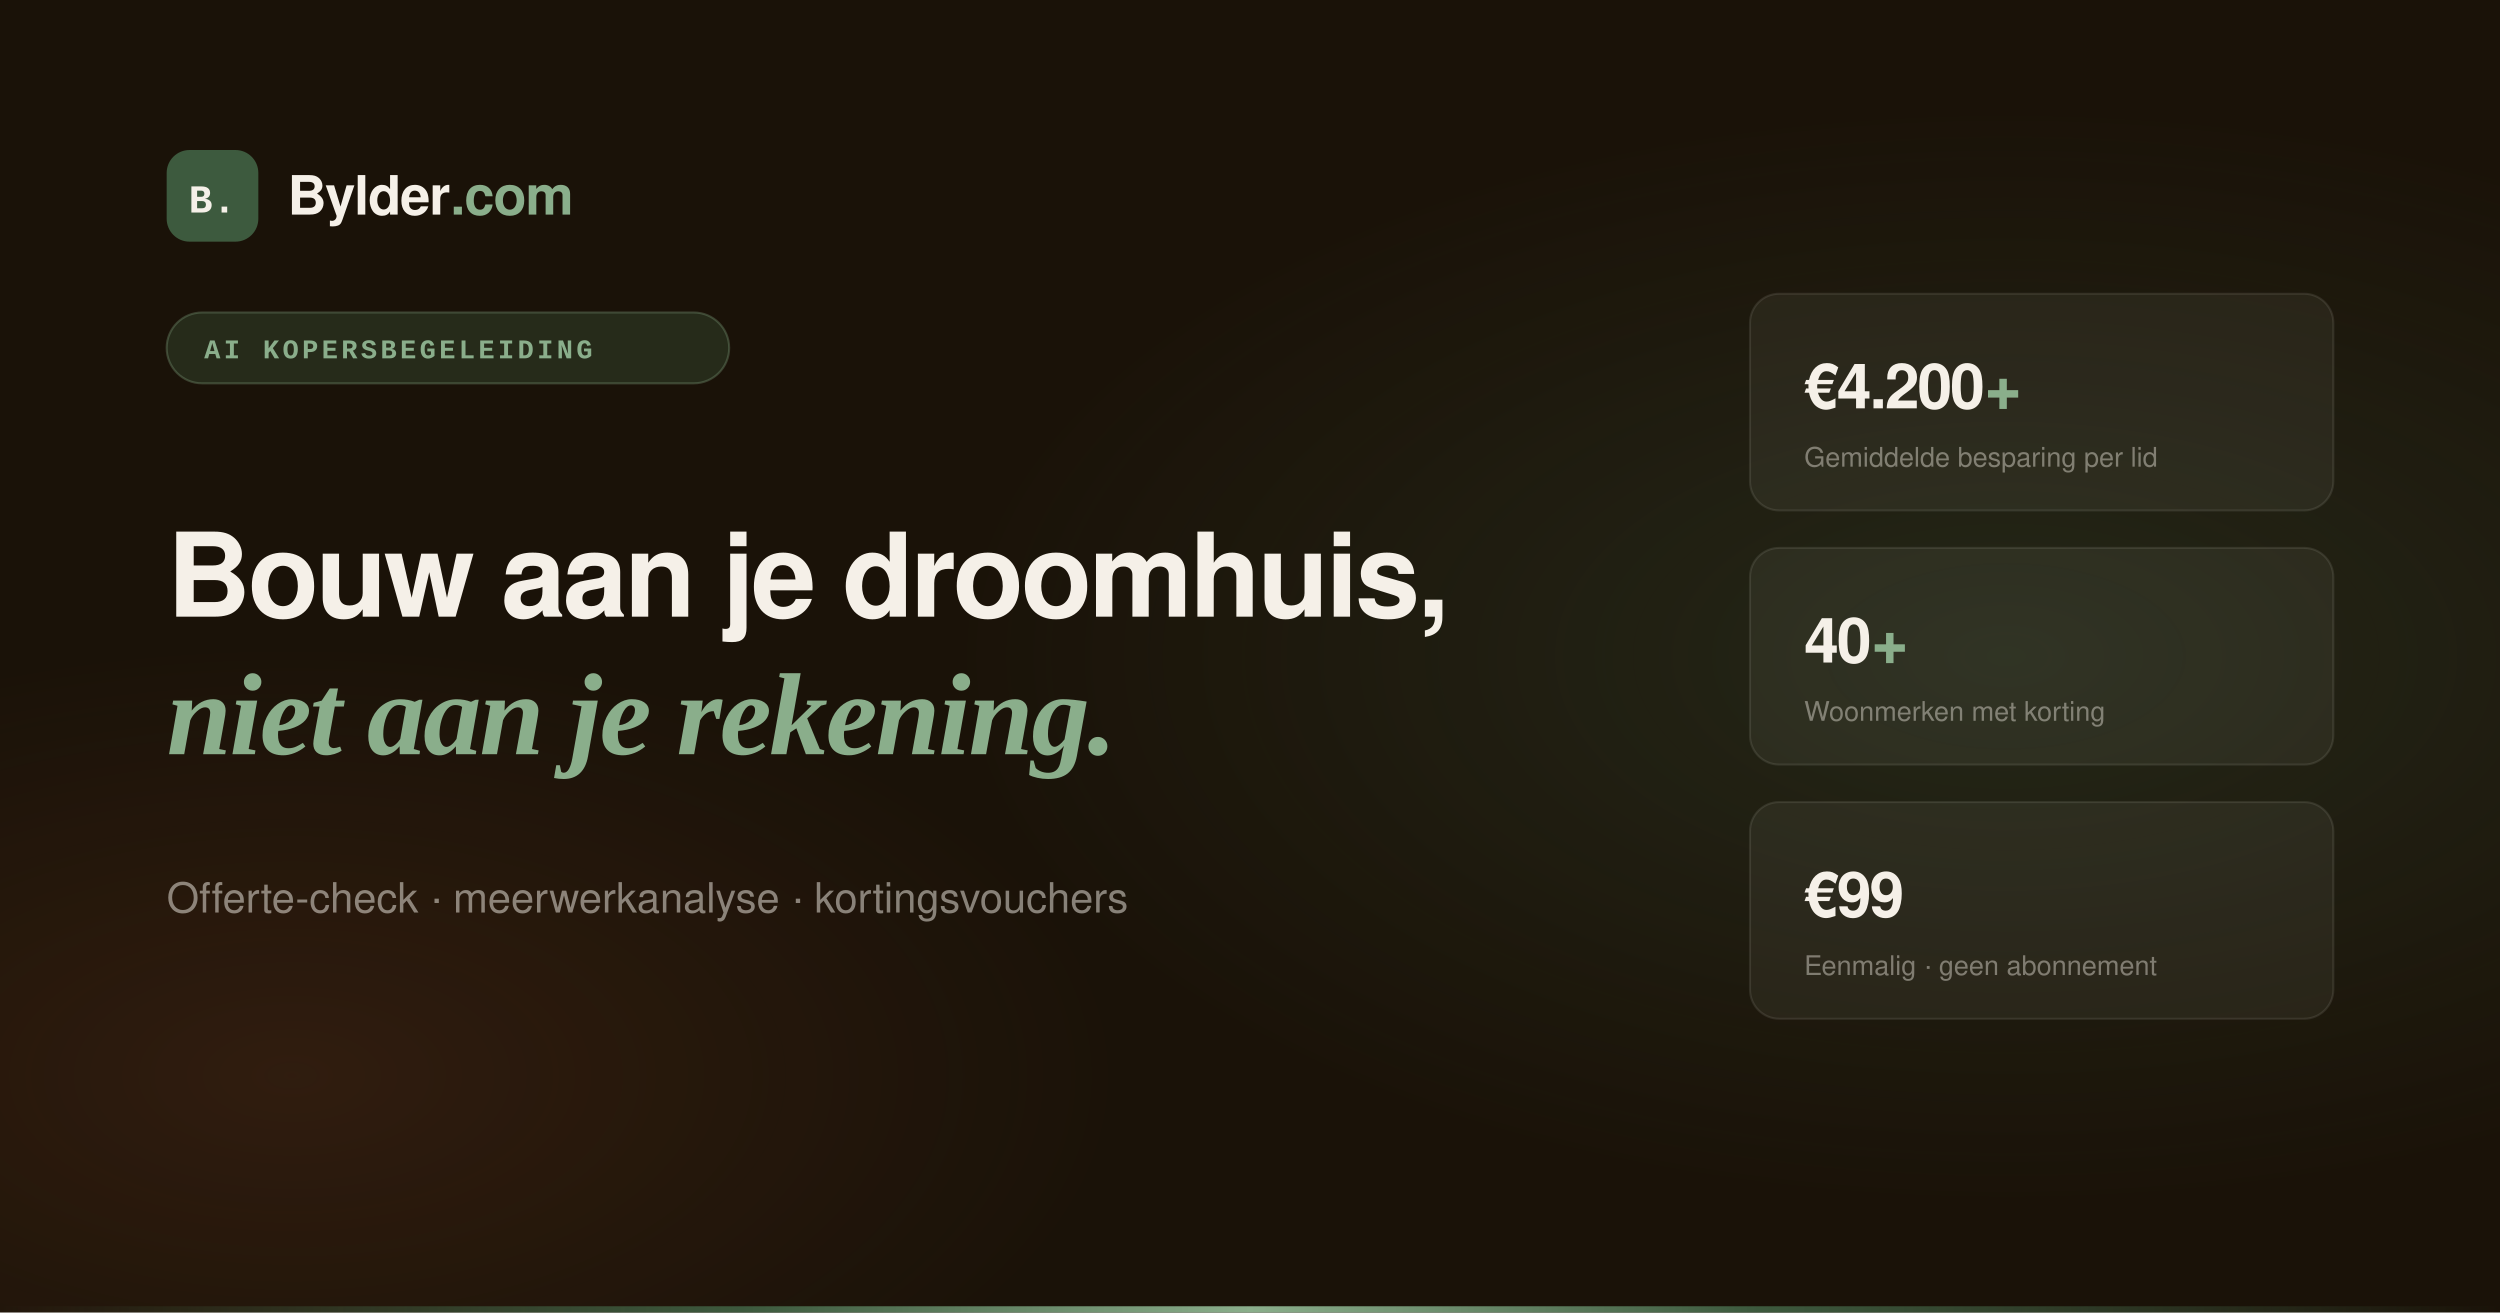
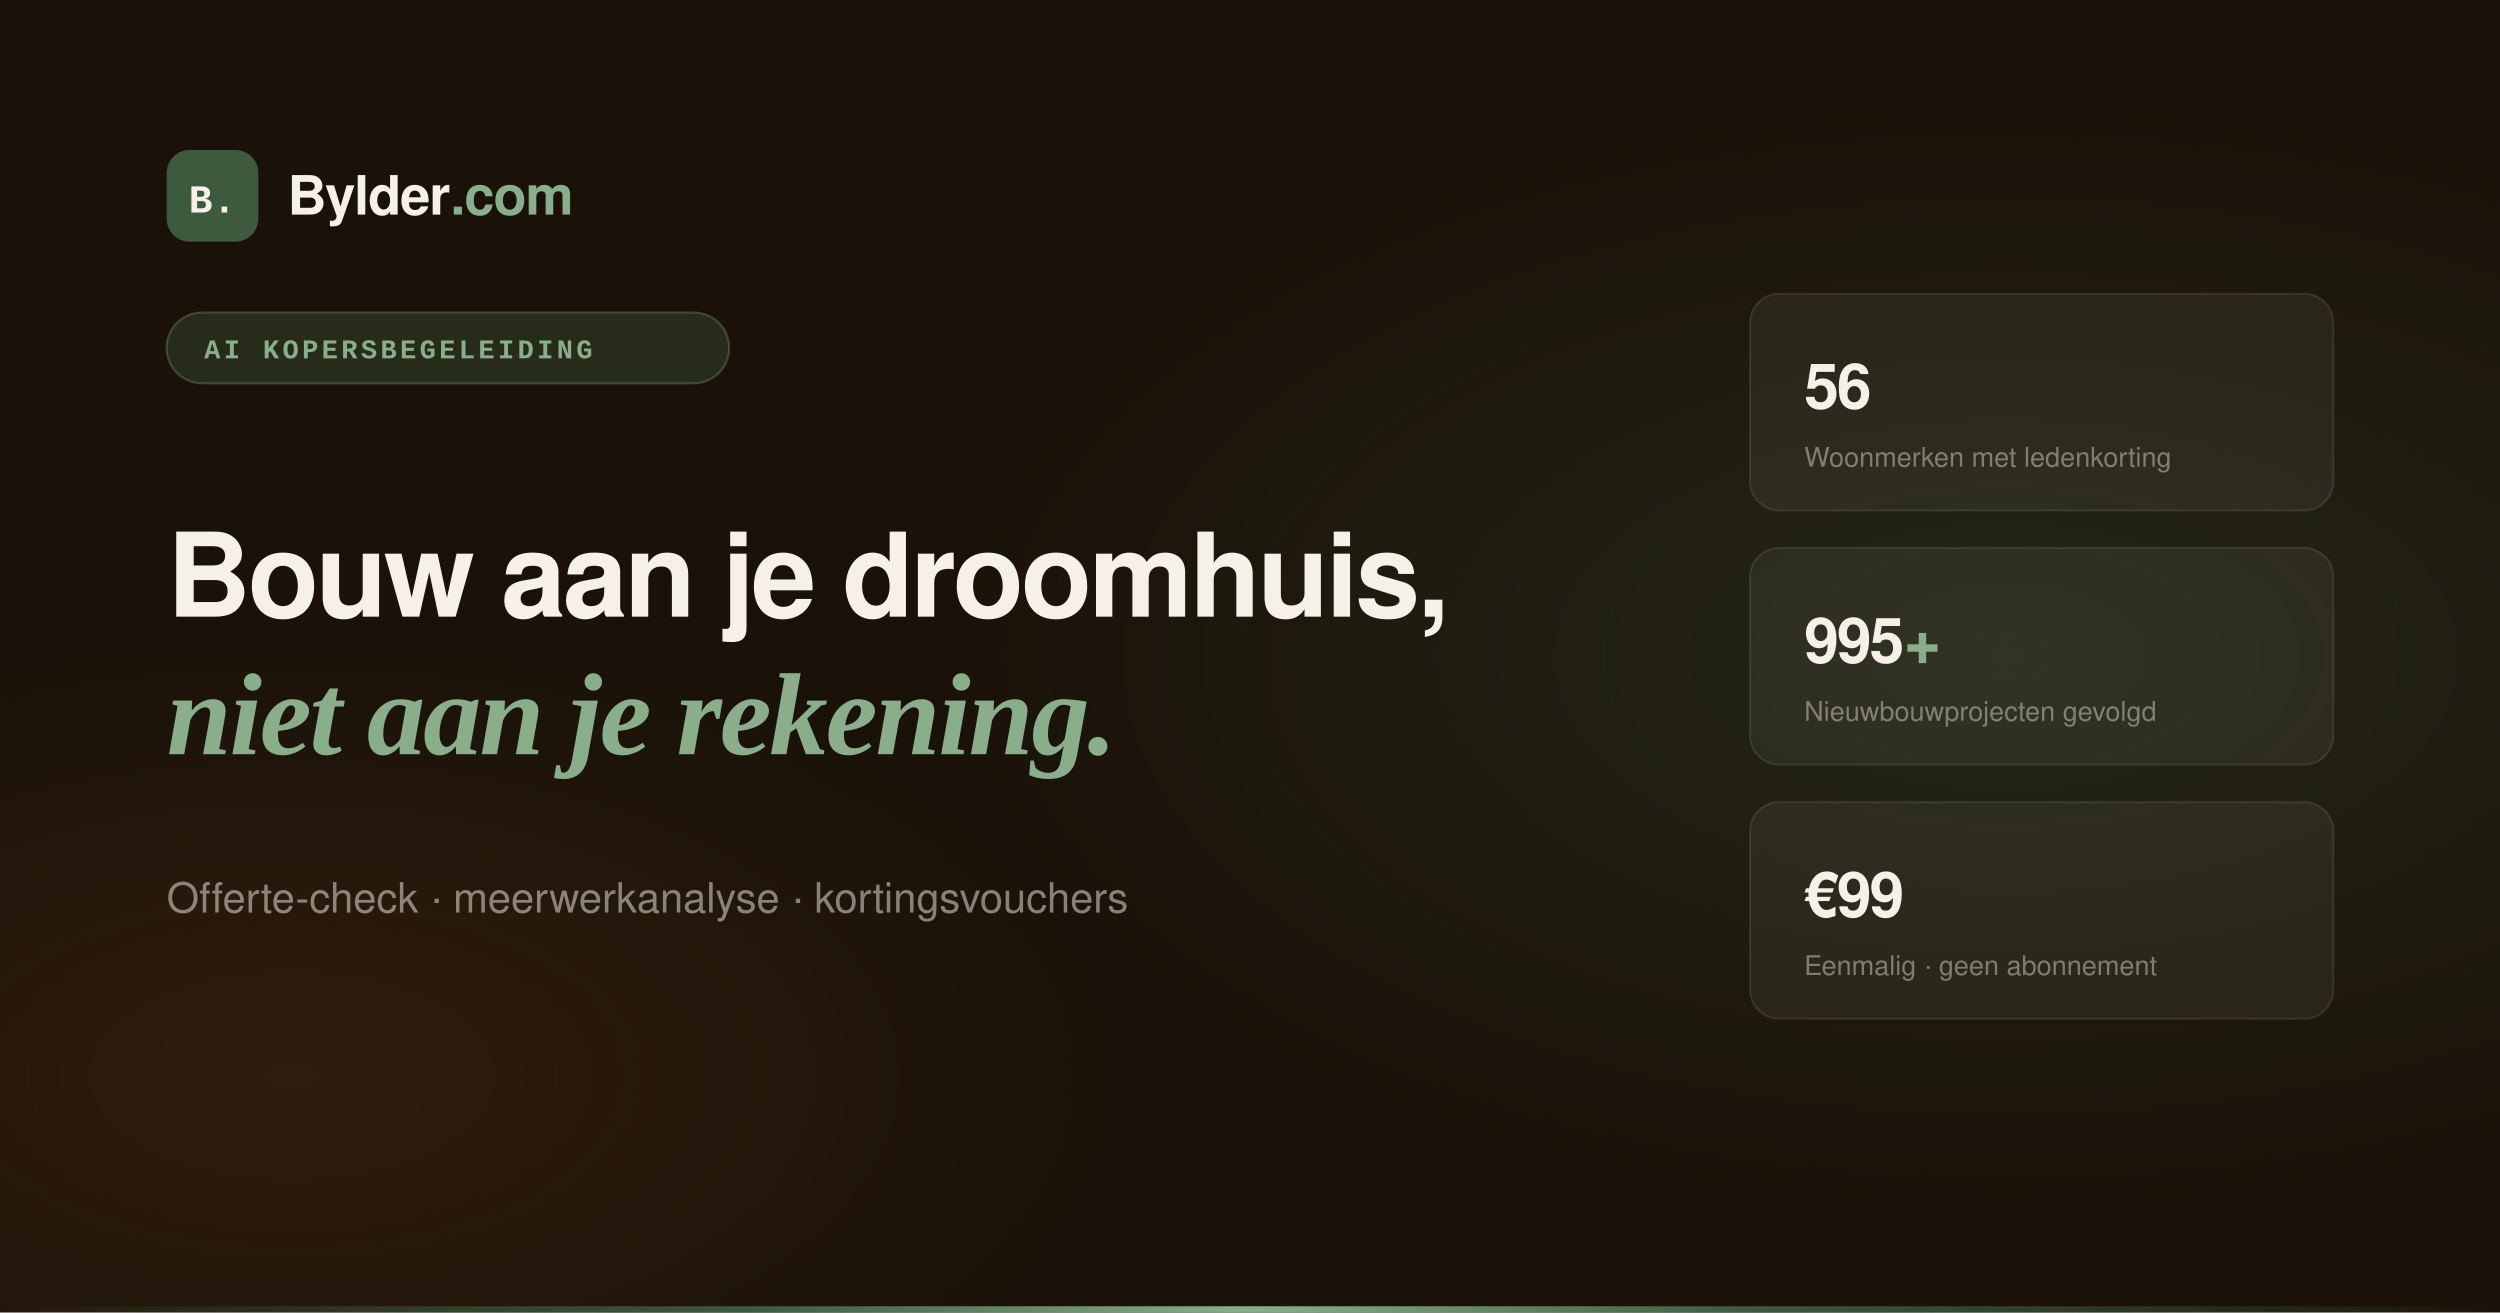
<svg xmlns="http://www.w3.org/2000/svg" width="1200" height="630" viewBox="0 0 1200 630">
  <defs>
    <radialGradient id="glow1" cx="80%" cy="50%" r="60%">
      <stop offset="0%" stop-color="#3D5A3E" stop-opacity="0.30" />
      <stop offset="70%" stop-color="#3D5A3E" stop-opacity="0" />
    </radialGradient>
    <radialGradient id="glow2" cx="12%" cy="82%" r="55%">
      <stop offset="0%" stop-color="#B85C38" stop-opacity="0.14" />
      <stop offset="60%" stop-color="#B85C38" stop-opacity="0" />
    </radialGradient>
    <linearGradient id="divg" x1="0" y1="0" x2="1200" y2="0" gradientUnits="userSpaceOnUse">
      <stop offset="0%" stop-color="#3D5A3E" stop-opacity="0" />
      <stop offset="30%" stop-color="#3D5A3E" />
      <stop offset="50%" stop-color="#8AAE8B" />
      <stop offset="70%" stop-color="#3D5A3E" />
      <stop offset="100%" stop-color="#3D5A3E" stop-opacity="0" />
    </linearGradient>
  </defs>
  <rect width="1200" height="630" fill="#1A1208" />
  <rect width="1200" height="630" fill="url(#glow1)" />
  <rect width="1200" height="630" fill="url(#glow2)" />
  <rect x="80" y="72" width="44" height="44" rx="11" fill="#3D5A3E" />
  <text x="102" y="102" font-family="'Courier New', monospace" font-weight="700" font-size="19" fill="#F5F0E8" text-anchor="middle">B.</text>
  <text x="138" y="103" font-family="Helvetica, Arial, sans-serif" font-weight="700" font-size="26" letter-spacing="-0.5" fill="#F5F0E8">Bylder<tspan fill="#8AAE8B">.com</tspan>
  </text>
  <rect x="80" y="150" width="270" height="34" rx="17" fill="#3D5A3E" fill-opacity="0.35" stroke="#8AAE8B" stroke-opacity="0.30" />
  <text x="98" y="172" font-family="'Courier New', monospace" font-weight="700" font-size="13" letter-spacing="1.6" fill="#8AAE8B">AI KOPERSBEGELEIDING</text>
  <text x="80" y="296" font-family="Helvetica, Arial, sans-serif" font-weight="800" font-size="56" letter-spacing="-1.5" fill="#F5F0E8">Bouw aan je droomhuis,</text>
  <text x="80" y="362" font-family="Georgia, 'Times New Roman', serif" font-style="italic" font-weight="700" font-size="56" letter-spacing="-1" fill="#8AAE8B">niet aan je rekening.</text>
  <text x="80" y="438" font-family="Helvetica, Arial, sans-serif" font-weight="400" font-size="20" fill="#F5F0E8" fill-opacity="0.5">Offerte-check · meerwerkanalyse · kortingsvouchers</text>
  <g font-family="Helvetica, Arial, sans-serif">
    <rect x="840" y="141" width="280" height="104" rx="14" fill="#F5F0E8" fill-opacity="0.06" stroke="#F5F0E8" stroke-opacity="0.10" />
-     <text x="866" y="196" font-weight="800" font-size="30" letter-spacing="-1" fill="#F5F0E8">€4.200<tspan fill="#8AAE8B">+</tspan>
+     <text x="866" y="196" font-weight="800" font-size="30" letter-spacing="-1" fill="#F5F0E8">56</text>
+     <text x="866" y="224" font-weight="500" font-size="13" fill="#F5F0E8" fill-opacity="0.42">Woonmerken met ledenkorting</text>
+     <rect x="840" y="263" width="280" height="104" rx="14" fill="#F5F0E8" fill-opacity="0.06" stroke="#F5F0E8" stroke-opacity="0.10" />
+     <text x="866" y="318" font-weight="800" font-size="30" letter-spacing="-1" fill="#F5F0E8">995<tspan fill="#8AAE8B">+</tspan>
    </text>
-     <text x="866" y="224" font-weight="500" font-size="13" fill="#F5F0E8" fill-opacity="0.42">Gemiddelde besparing per lid</text>
-     <rect x="840" y="263" width="280" height="104" rx="14" fill="#F5F0E8" fill-opacity="0.06" stroke="#F5F0E8" stroke-opacity="0.10" />
-     <text x="866" y="318" font-weight="800" font-size="30" letter-spacing="-1" fill="#F5F0E8">40<tspan fill="#8AAE8B">+</tspan>
-     </text>
-     <text x="866" y="346" font-weight="500" font-size="13" fill="#F5F0E8" fill-opacity="0.42">Woonmerken met korting</text>
+     <text x="866" y="346" font-weight="500" font-size="13" fill="#F5F0E8" fill-opacity="0.42">Nieuwbouwprojecten gevolgd</text>
    <rect x="840" y="385" width="280" height="104" rx="14" fill="#F5F0E8" fill-opacity="0.06" stroke="#F5F0E8" stroke-opacity="0.10" />
    <text x="866" y="440" font-weight="800" font-size="30" letter-spacing="-1" fill="#F5F0E8">€99</text>
    <text x="866" y="468" font-weight="500" font-size="13" fill="#F5F0E8" fill-opacity="0.42">Eenmalig · geen abonnement</text>
  </g>
  <rect x="0" y="627" width="1200" height="3" fill="url(#divg)" />
</svg>
